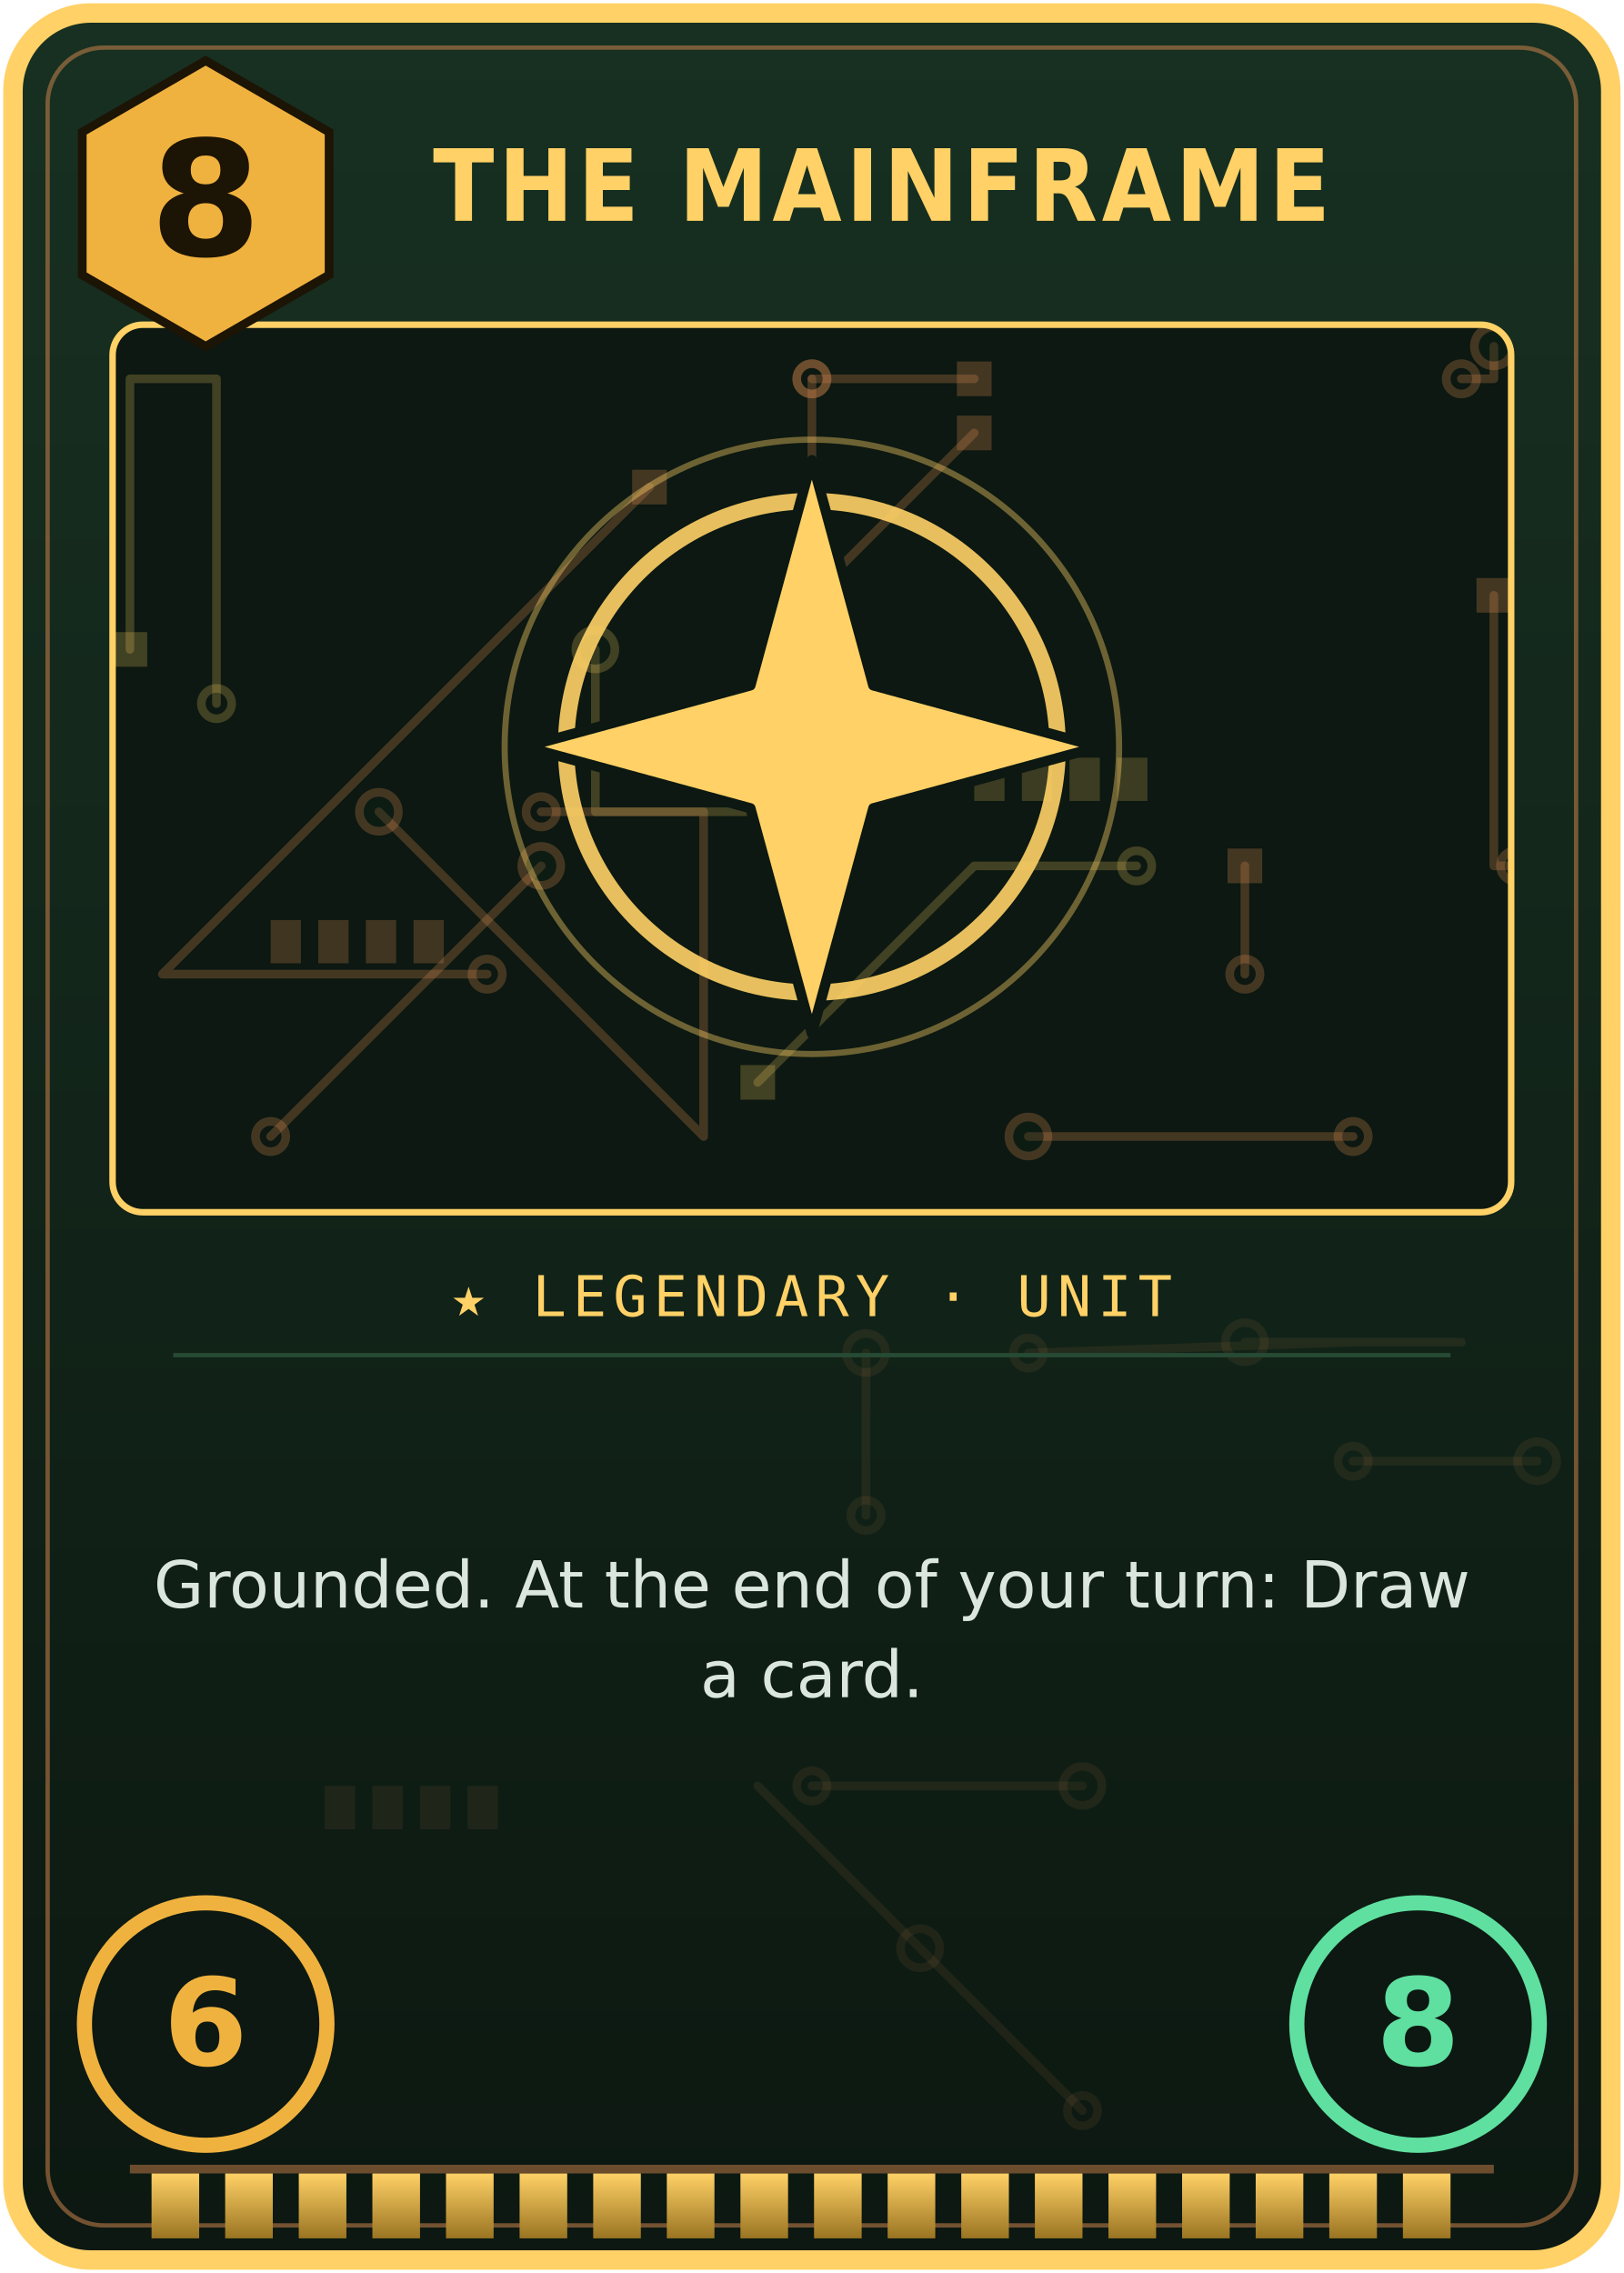
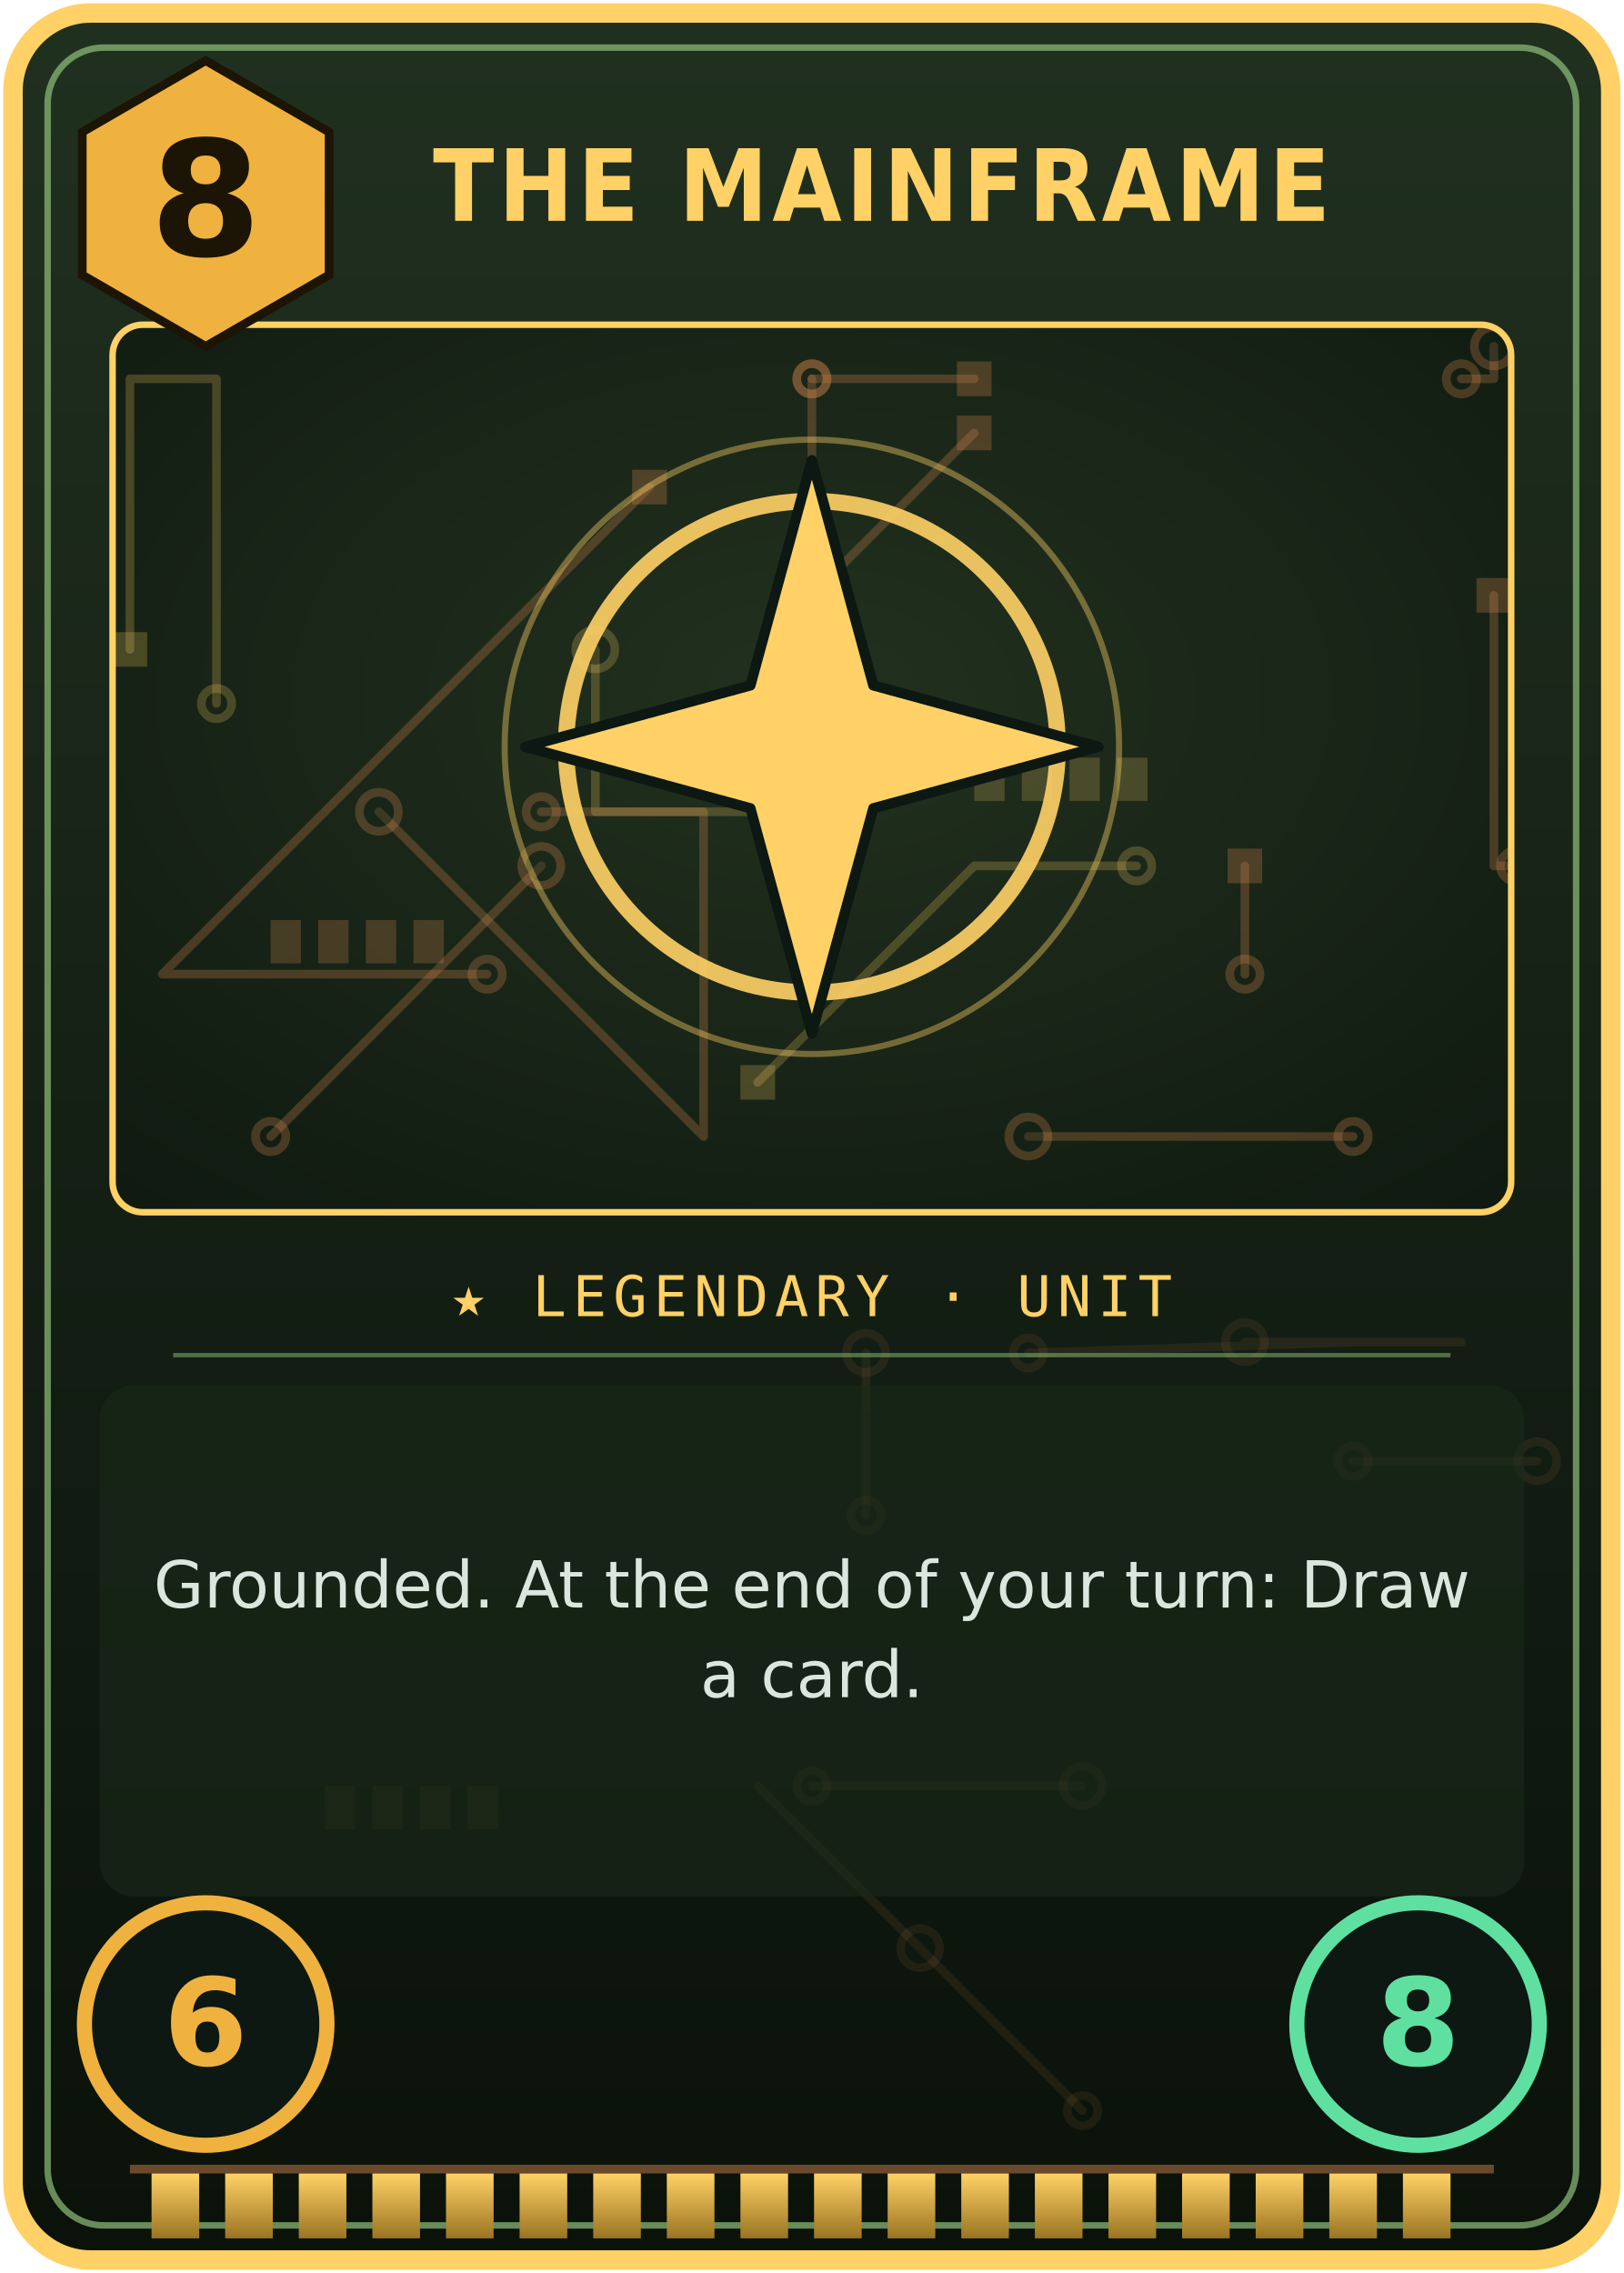
<svg xmlns="http://www.w3.org/2000/svg" width="750" height="1050" viewBox="0 0 750 1050">
  <defs>
    <linearGradient id="bggrad" x1="0" y1="0" x2="0" y2="1">
-       <stop offset="0" stop-color="#173021" />
-       <stop offset="0.5" stop-color="#122419" />
-       <stop offset="1" stop-color="#0c1811" />
+       <stop offset="0" stop-color="#20301f" />
+       <stop offset="0.5" stop-color="#152015" />
+       <stop offset="1" stop-color="#0a120a" />
    </linearGradient>
+     <radialGradient id="artgrad" cx="0.5" cy="0.42" r="0.75">
+       <stop offset="0" stop-color="#22311f" />
+       <stop offset="1" stop-color="#101a10" />
+     </radialGradient>
    <linearGradient id="guldgrad" x1="0" y1="0" x2="0" y2="1">
      <stop offset="0" stop-color="#ffd166" />
      <stop offset="1" stop-color="#9a7422" />
    </linearGradient>
    <clipPath id="artclip">
      <rect x="52" y="150" width="646" height="410" rx="14" />
    </clipPath>
  </defs>
  <rect x="6" y="6" width="738" height="1038" rx="36" fill="url(#bggrad)" stroke="#ffd166" stroke-width="9" />
-   <rect x="22" y="22" width="706" height="1006" rx="26" fill="none" stroke="#c9814a" stroke-width="2" opacity="0.55" />
+   <rect x="22" y="22" width="706" height="1006" rx="26" fill="none" stroke="#8fbf7a" stroke-width="3" opacity="0.7" />
  <circle cx="475" cy="625" r="7" fill="none" stroke="#c9814a" stroke-width="4" opacity="0.1" />
  <path d="M 475 625 L 625 620 L 675 620 L 575 620" fill="none" stroke="#c9814a" stroke-width="4" stroke-linecap="round" stroke-linejoin="round" opacity="0.1" />
  <circle cx="575" cy="620" r="9" fill="#122419" stroke="#c9814a" stroke-width="4" opacity="0.1" />
  <circle cx="400" cy="700" r="7" fill="none" stroke="#c9814a" stroke-width="4" opacity="0.1" />
  <path d="M 400 700 L 400 625" fill="none" stroke="#c9814a" stroke-width="4" stroke-linecap="round" stroke-linejoin="round" opacity="0.1" />
  <circle cx="400" cy="625" r="9" fill="#122419" stroke="#c9814a" stroke-width="4" opacity="0.1" />
  <circle cx="375" cy="825" r="7" fill="none" stroke="#c9814a" stroke-width="4" opacity="0.1" />
  <path d="M 375 825 L 500 825" fill="none" stroke="#c9814a" stroke-width="4" stroke-linecap="round" stroke-linejoin="round" opacity="0.1" />
  <circle cx="500" cy="825" r="9" fill="#122419" stroke="#c9814a" stroke-width="4" opacity="0.1" />
  <circle cx="500" cy="975" r="7" fill="none" stroke="#c9814a" stroke-width="4" opacity="0.1" />
  <path d="M 500 975 L 350 825 L 425 900" fill="none" stroke="#c9814a" stroke-width="4" stroke-linecap="round" stroke-linejoin="round" opacity="0.1" />
  <circle cx="425" cy="900" r="9" fill="#122419" stroke="#c9814a" stroke-width="4" opacity="0.1" />
  <circle cx="625" cy="675" r="7" fill="none" stroke="#c9814a" stroke-width="4" opacity="0.1" />
  <path d="M 625 675 L 710 675" fill="none" stroke="#c9814a" stroke-width="4" stroke-linecap="round" stroke-linejoin="round" opacity="0.1" />
  <circle cx="710" cy="675" r="9" fill="#122419" stroke="#c9814a" stroke-width="4" opacity="0.1" />
  <rect x="150" y="825" width="14" height="20" fill="#c9814a" opacity="0.09" />
  <rect x="172" y="825" width="14" height="20" fill="#c9814a" opacity="0.09" />
  <rect x="194" y="825" width="14" height="20" fill="#c9814a" opacity="0.09" />
  <rect x="216" y="825" width="14" height="20" fill="#c9814a" opacity="0.09" />
  <g clip-path="url(#artclip)">
-     <rect x="52" y="150" width="646" height="410" fill="#0c1811" />
+     <rect x="52" y="150" width="646" height="410" fill="url(#artgrad)" />
    <circle cx="575" cy="450" r="7" fill="none" stroke="#c9814a" stroke-width="4" opacity="0.3" />
    <path d="M 575 450 L 575 400" fill="none" stroke="#c9814a" stroke-width="4" stroke-linecap="round" stroke-linejoin="round" opacity="0.3" />
    <rect x="567" y="392" width="16" height="16" fill="#c9814a" opacity="0.3" />
    <circle cx="700" cy="400" r="7" fill="none" stroke="#c9814a" stroke-width="4" opacity="0.3" />
    <path d="M 700 400 L 690 400 L 690 275" fill="none" stroke="#c9814a" stroke-width="4" stroke-linecap="round" stroke-linejoin="round" opacity="0.3" />
    <rect x="682" y="267" width="16" height="16" fill="#c9814a" opacity="0.3" />
    <circle cx="250" cy="375" r="7" fill="none" stroke="#c9814a" stroke-width="4" opacity="0.3" />
    <path d="M 250 375 L 325 375 L 325 525 L 175 375" fill="none" stroke="#c9814a" stroke-width="4" stroke-linecap="round" stroke-linejoin="round" opacity="0.3" />
    <circle cx="175" cy="375" r="9" fill="#122419" stroke="#c9814a" stroke-width="4" opacity="0.3" />
    <circle cx="375" cy="175" r="7" fill="none" stroke="#c9814a" stroke-width="4" opacity="0.3" />
    <path d="M 375 175 L 450 175" fill="none" stroke="#c9814a" stroke-width="4" stroke-linecap="round" stroke-linejoin="round" opacity="0.3" />
    <rect x="442" y="167" width="16" height="16" fill="#c9814a" opacity="0.3" />
    <circle cx="375" cy="175" r="7" fill="none" stroke="#c9814a" stroke-width="4" opacity="0.3" />
    <path d="M 375 175 L 375 275 L 450 200" fill="none" stroke="#c9814a" stroke-width="4" stroke-linecap="round" stroke-linejoin="round" opacity="0.3" />
    <rect x="442" y="192" width="16" height="16" fill="#c9814a" opacity="0.3" />
    <circle cx="225" cy="450" r="7" fill="none" stroke="#c9814a" stroke-width="4" opacity="0.3" />
    <path d="M 225 450 L 75 450 L 150 375 L 300 225" fill="none" stroke="#c9814a" stroke-width="4" stroke-linecap="round" stroke-linejoin="round" opacity="0.3" />
    <rect x="292" y="217" width="16" height="16" fill="#c9814a" opacity="0.3" />
    <circle cx="675" cy="175" r="7" fill="none" stroke="#c9814a" stroke-width="4" opacity="0.3" />
    <path d="M 675 175 L 690 175 L 690 160" fill="none" stroke="#c9814a" stroke-width="4" stroke-linecap="round" stroke-linejoin="round" opacity="0.3" />
    <circle cx="690" cy="160" r="9" fill="#122419" stroke="#c9814a" stroke-width="4" opacity="0.3" />
    <circle cx="625" cy="525" r="7" fill="none" stroke="#c9814a" stroke-width="4" opacity="0.3" />
    <path d="M 625 525 L 475 525" fill="none" stroke="#c9814a" stroke-width="4" stroke-linecap="round" stroke-linejoin="round" opacity="0.3" />
    <circle cx="475" cy="525" r="9" fill="#122419" stroke="#c9814a" stroke-width="4" opacity="0.3" />
    <circle cx="125" cy="525" r="7" fill="none" stroke="#c9814a" stroke-width="4" opacity="0.3" />
    <path d="M 125 525 L 250 400" fill="none" stroke="#c9814a" stroke-width="4" stroke-linecap="round" stroke-linejoin="round" opacity="0.3" />
    <circle cx="250" cy="400" r="9" fill="#122419" stroke="#c9814a" stroke-width="4" opacity="0.3" />
    <rect x="125" y="425" width="14" height="20" fill="#c9814a" opacity="0.27" />
    <rect x="147" y="425" width="14" height="20" fill="#c9814a" opacity="0.27" />
    <rect x="169" y="425" width="14" height="20" fill="#c9814a" opacity="0.27" />
    <rect x="191" y="425" width="14" height="20" fill="#c9814a" opacity="0.27" />
    <circle cx="375" cy="275" r="7" fill="none" stroke="#ffd166" stroke-width="4" opacity="0.22" />
    <path d="M 375 275 L 375 375 L 275 375 L 275 300" fill="none" stroke="#ffd166" stroke-width="4" stroke-linecap="round" stroke-linejoin="round" opacity="0.22" />
    <circle cx="275" cy="300" r="9" fill="#122419" stroke="#ffd166" stroke-width="4" opacity="0.22" />
    <circle cx="100" cy="325" r="7" fill="none" stroke="#ffd166" stroke-width="4" opacity="0.22" />
    <path d="M 100 325 L 100 175 L 60 175 L 60 300" fill="none" stroke="#ffd166" stroke-width="4" stroke-linecap="round" stroke-linejoin="round" opacity="0.22" />
    <rect x="52" y="292" width="16" height="16" fill="#ffd166" opacity="0.22" />
    <circle cx="525" cy="400" r="7" fill="none" stroke="#ffd166" stroke-width="4" opacity="0.22" />
    <path d="M 525 400 L 450 400 L 350 500" fill="none" stroke="#ffd166" stroke-width="4" stroke-linecap="round" stroke-linejoin="round" opacity="0.22" />
    <rect x="342" y="492" width="16" height="16" fill="#ffd166" opacity="0.22" />
    <rect x="450" y="350" width="14" height="20" fill="#ffd166" opacity="0.198" />
    <rect x="472" y="350" width="14" height="20" fill="#ffd166" opacity="0.198" />
    <rect x="494" y="350" width="14" height="20" fill="#ffd166" opacity="0.198" />
    <rect x="516" y="350" width="14" height="20" fill="#ffd166" opacity="0.198" />
    <g transform="translate(375 345) scale(0.946) translate(-375 -345)">
      <circle cx="375" cy="345" r="120" fill="none" stroke="#ffd166" stroke-width="8" opacity="0.9" />
      <circle cx="375" cy="345" r="150" fill="none" stroke="#ffd166" stroke-width="3" opacity="0.4" />
      <path d="M 375 205 L 405 315 L 515 345 L 405 375 L 375 485 L 345 375 L 235 345 L 345 315 Z" fill="#ffd166" stroke="#0c1811" stroke-width="5" stroke-linejoin="round" />
    </g>
  </g>
  <rect x="52" y="150" width="646" height="410" rx="14" fill="none" stroke="#ffd166" stroke-width="3" />
  <text x="200" y="102" font-family="DejaVu Sans Condensed" font-weight="bold" font-size="46" letter-spacing="2" fill="#ffd166">THE MAINFRAME</text>
  <polygon points="95,28 152,61 152,127 95,160 38,127 38,61" fill="#f0b23e" stroke="#1c1405" stroke-width="4" />
  <text x="95" y="118" text-anchor="middle" font-family="DejaVu Sans" font-weight="bold" font-size="74" fill="#1c1405">8</text>
  <text x="375" y="608" text-anchor="middle" font-family="DejaVu Sans Mono" font-size="26" letter-spacing="3" fill="#ffd166">★ LEGENDARY · UNIT</text>
-   <line x1="80" y1="626" x2="670" y2="626" stroke="#274a35" stroke-width="2" />
+   <line x1="80" y1="626" x2="670" y2="626" stroke="#8fbf7a" stroke-width="2" opacity="0.5" />
+   <rect x="46" y="640" width="658" height="236" rx="16" fill="#1a2a1a" opacity="0.55" />
  <text x="375" y="742.6" text-anchor="middle" font-family="DejaVu Sans" font-size="30" fill="#dbe7de">Grounded. At the end of your turn: Draw</text>
  <text x="375" y="784.0" text-anchor="middle" font-family="DejaVu Sans" font-size="30" fill="#dbe7de">a card.</text>
  <circle cx="95" cy="935" r="56" fill="#0c1811" stroke="#f0b23e" stroke-width="7" />
  <text x="95" y="954" text-anchor="middle" font-family="DejaVu Sans" font-weight="bold" font-size="56" fill="#f0b23e">6</text>
  <circle cx="655" cy="935" r="56" fill="#0c1811" stroke="#5fe0a0" stroke-width="7" />
  <text x="655" y="954" text-anchor="middle" font-family="DejaVu Sans" font-weight="bold" font-size="56" fill="#5fe0a0">8</text>
  <rect x="70" y="1004" width="22" height="30" fill="url(#guldgrad)" />
  <rect x="104" y="1004" width="22" height="30" fill="url(#guldgrad)" />
  <rect x="138" y="1004" width="22" height="30" fill="url(#guldgrad)" />
  <rect x="172" y="1004" width="22" height="30" fill="url(#guldgrad)" />
  <rect x="206" y="1004" width="22" height="30" fill="url(#guldgrad)" />
  <rect x="240" y="1004" width="22" height="30" fill="url(#guldgrad)" />
  <rect x="274" y="1004" width="22" height="30" fill="url(#guldgrad)" />
  <rect x="308" y="1004" width="22" height="30" fill="url(#guldgrad)" />
  <rect x="342" y="1004" width="22" height="30" fill="url(#guldgrad)" />
  <rect x="376" y="1004" width="22" height="30" fill="url(#guldgrad)" />
  <rect x="410" y="1004" width="22" height="30" fill="url(#guldgrad)" />
  <rect x="444" y="1004" width="22" height="30" fill="url(#guldgrad)" />
  <rect x="478" y="1004" width="22" height="30" fill="url(#guldgrad)" />
  <rect x="512" y="1004" width="22" height="30" fill="url(#guldgrad)" />
  <rect x="546" y="1004" width="22" height="30" fill="url(#guldgrad)" />
  <rect x="580" y="1004" width="22" height="30" fill="url(#guldgrad)" />
  <rect x="614" y="1004" width="22" height="30" fill="url(#guldgrad)" />
  <rect x="648" y="1004" width="22" height="30" fill="url(#guldgrad)" />
  <rect x="60" y="1000" width="630" height="4" fill="#c9814a" opacity="0.5" />
</svg>
